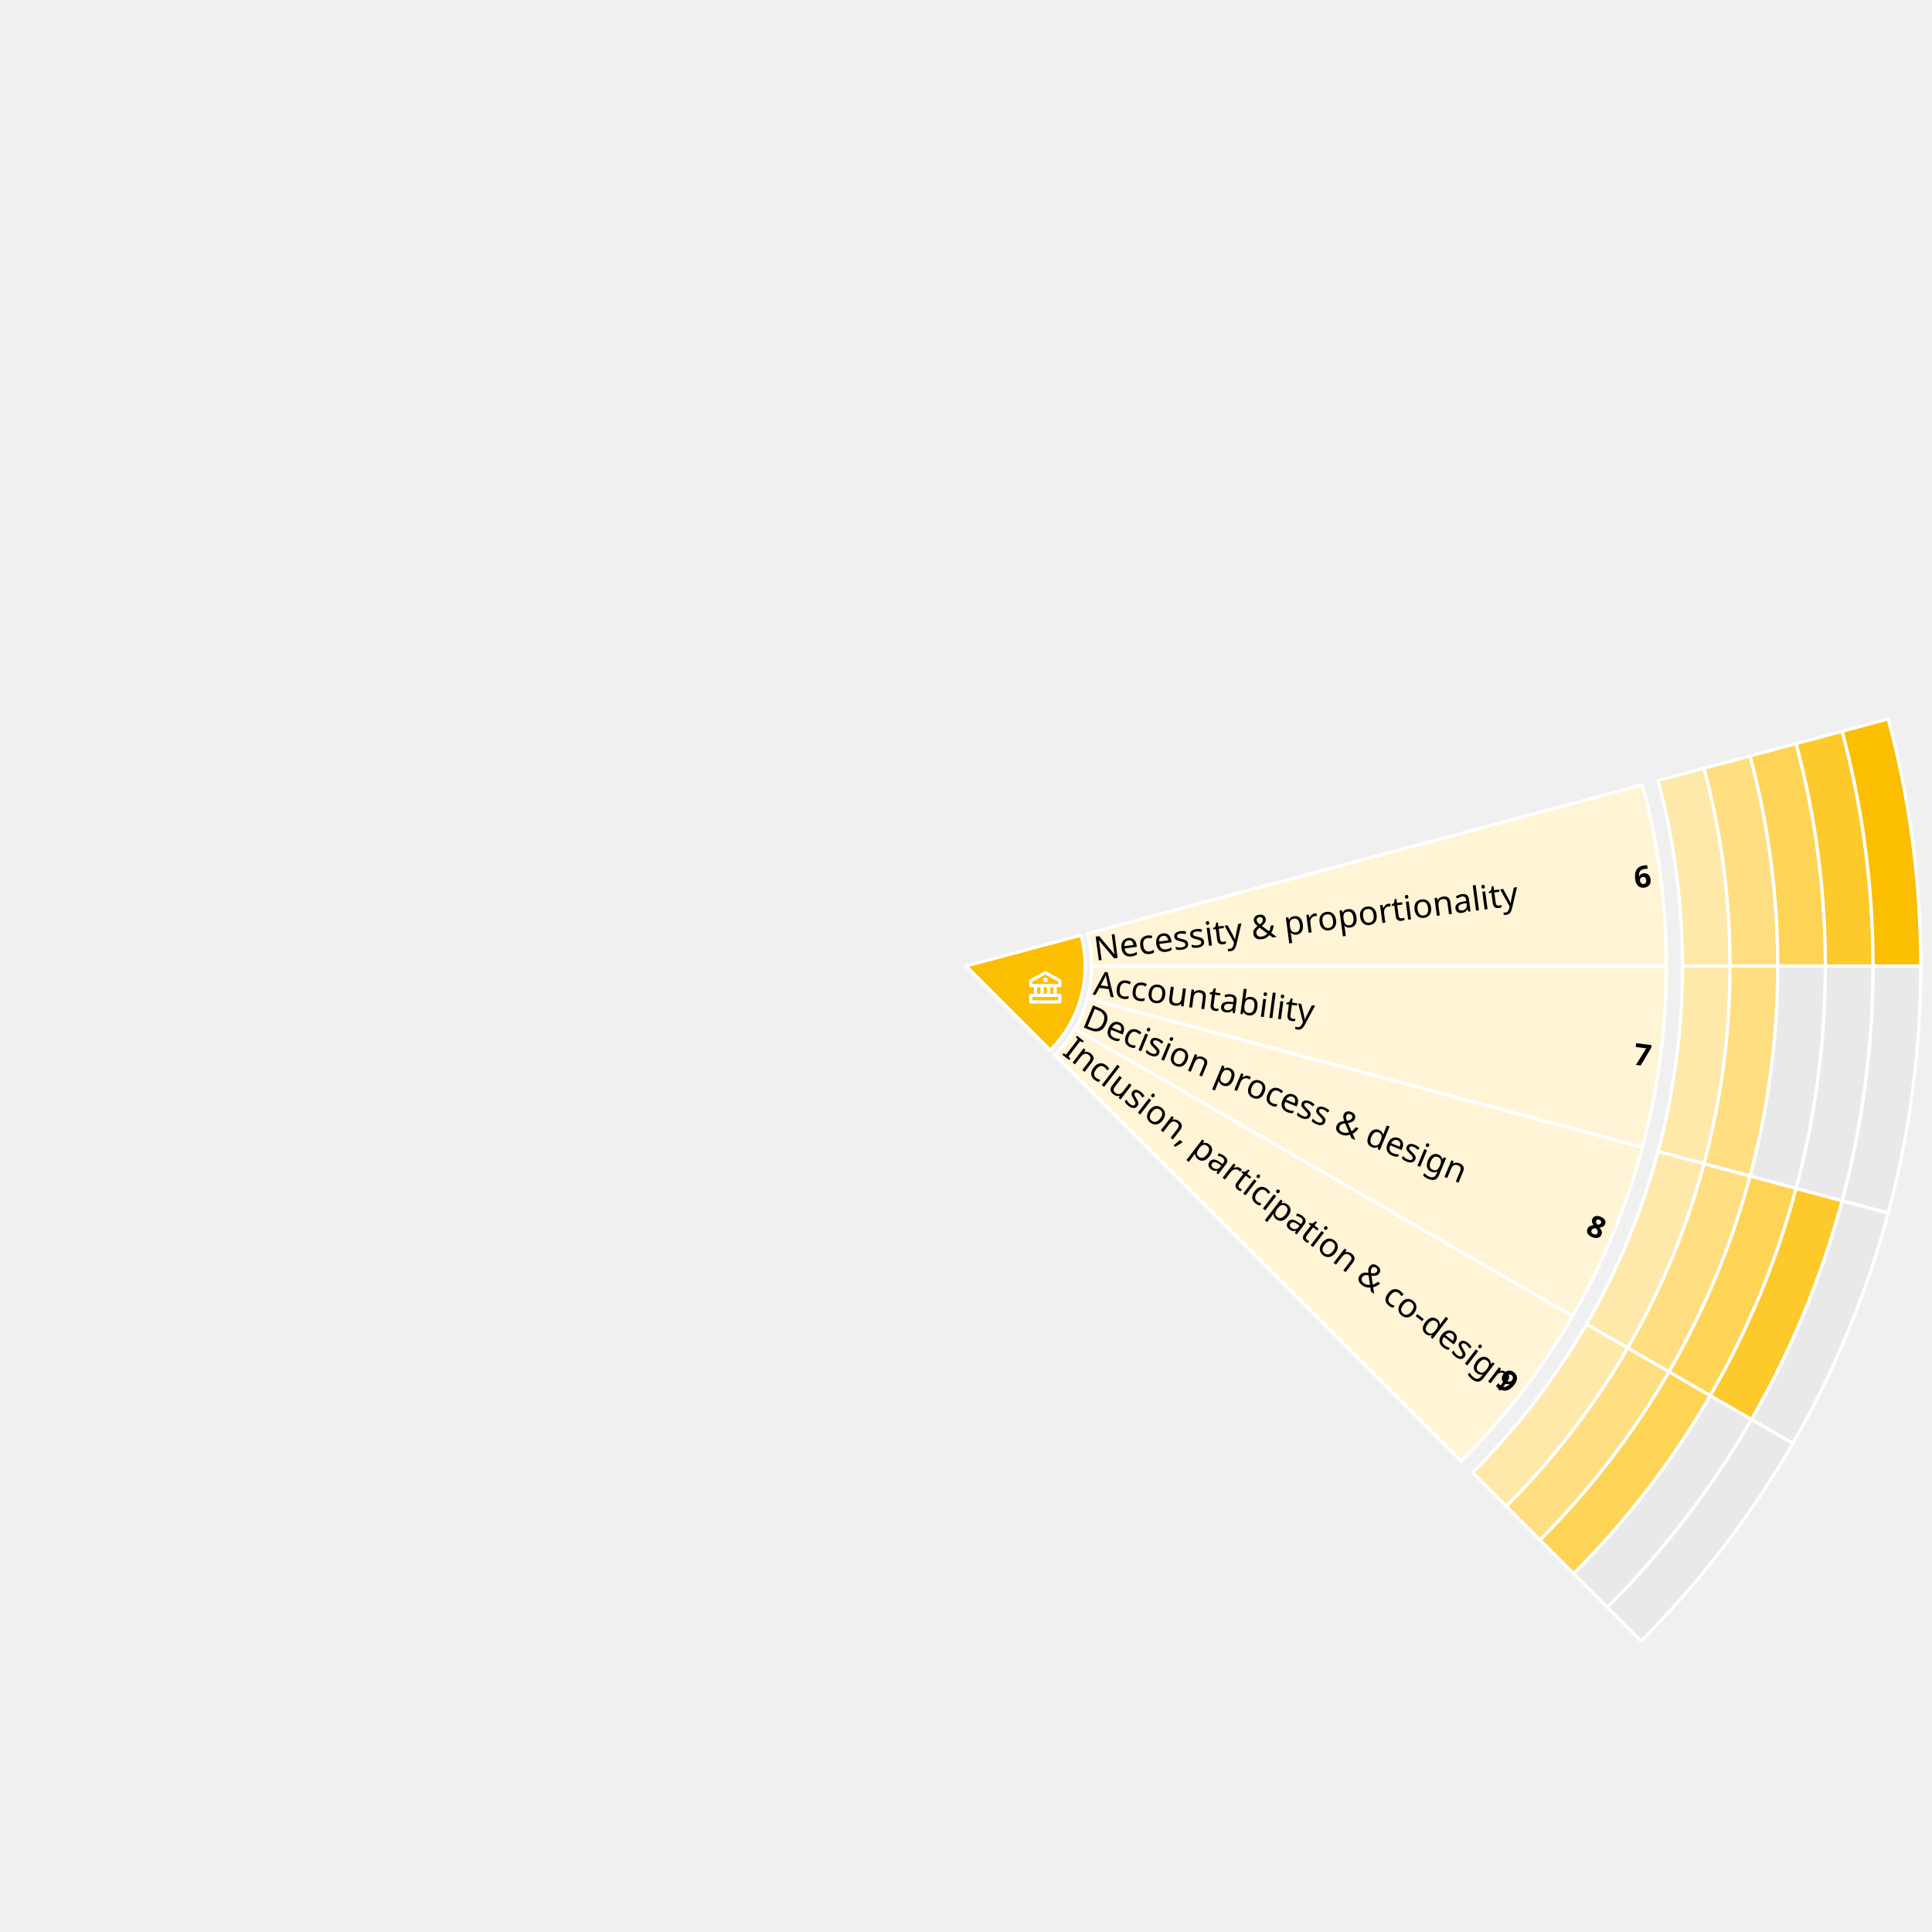
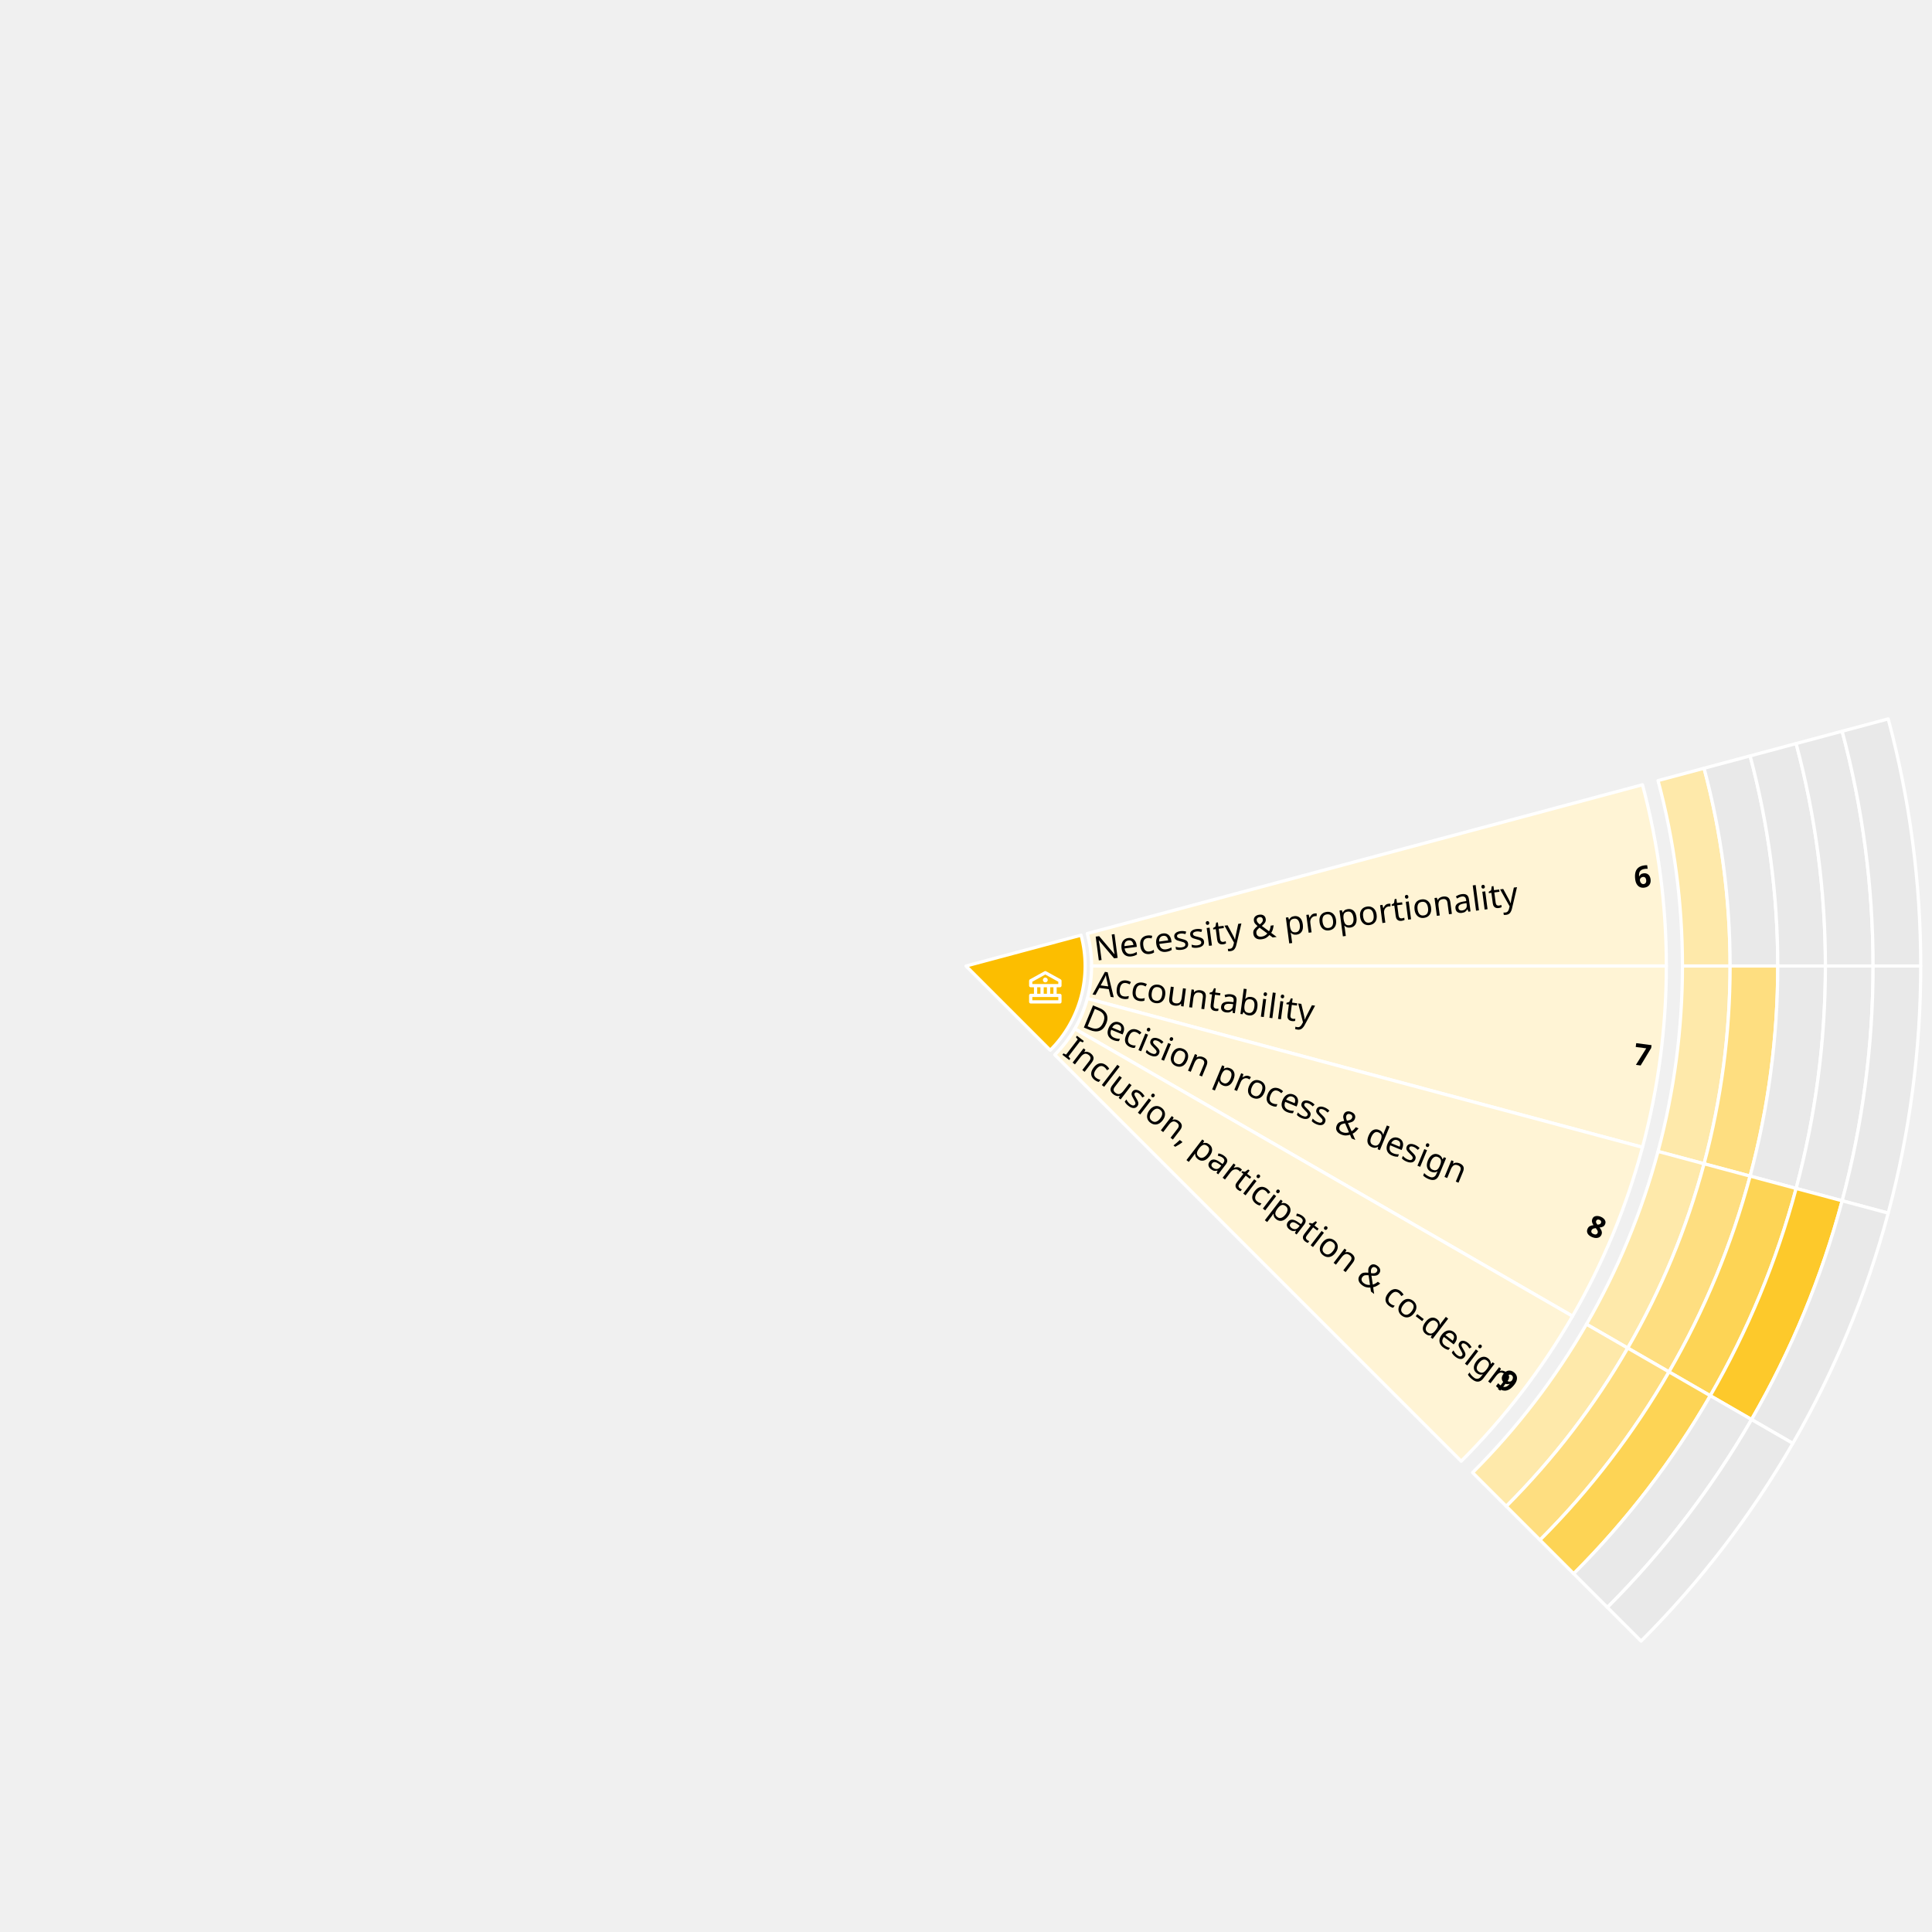
<svg xmlns="http://www.w3.org/2000/svg" xmlns:ns1="https://www.affinity.studio/" width="100%" height="100%" viewBox="40.157 272.634 2400 2400" version="1.1" xml:space="preserve" style="fill-rule:evenodd;clip-rule:evenodd;stroke-linecap:round;stroke-linejoin:round;stroke-miterlimit:1.5;">
  <g id="Diagram" ns1:id="Diagram">
    <g id="Governance" ns1:id="Governance">
      <g id="C06" ns1:id="06 Necessity &amp; proportionality">
        <path id="C06-wedge" ns1:id="Wedge" d="M2080.513,1247.461A870.000,870.000 0 0,1 2110.157,1472.634L1396.157,1472.634A156.000,156.000 0 0,0 1390.842,1432.258Z" style="fill:rgb(255,244,213);stroke:white;stroke-width:4px;" />
        <path id="C06-rating1" ns1:id="Rating 1" d="M2157.014,1226.963A949.200,949.200 0 0,1 2189.357,1472.634L2130.157,1472.634A890.000,890.000 0 0,0 2099.831,1242.285Z" style="fill:rgb(254,233,170);stroke:white;stroke-width:4px;" />
-         <path id="C06-rating2" ns1:id="Rating 2" d="M2214.197,1211.641A1008.400,1008.400 0 0,1 2248.557,1472.634L2189.357,1472.634A949.200,949.200 0 0,0 2157.014,1226.963Z" style="fill:rgb(254,222,128);stroke:white;stroke-width:4px;" />
-         <path id="C06-rating3" ns1:id="Rating 3" d="M2271.380,1196.319A1067.600,1067.600 0 0,1 2307.757,1472.634L2248.557,1472.634A1008.400,1008.400 0 0,0 2214.197,1211.641Z" style="fill:rgb(253,212,85);stroke:white;stroke-width:4px;" />
-         <path id="C06-rating4" ns1:id="Rating 4" d="M2328.563,1180.997A1126.800,1126.800 0 0,1 2366.957,1472.634L2307.757,1472.634A1067.600,1067.600 0 0,0 2271.380,1196.319Z" style="fill:rgb(253,201,43);stroke:white;stroke-width:4px;" />
-         <path id="C06-rating5" ns1:id="Rating 5" d="M2385.745,1165.675A1186.000,1186.000 0 0,1 2426.157,1472.634L2366.957,1472.634A1126.800,1126.800 0 0,0 2328.563,1180.997Z" style="fill:rgb(252,190,0);stroke:white;stroke-width:4px;" />
+         <path id="C06-rating2" ns1:id="Rating 2" d="M2214.197,1211.641A1008.400,1008.400 0 0,1 2248.557,1472.634L2189.357,1472.634A949.200,949.200 0 0,0 2157.014,1226.963Z" style="fill:rgb(233,233,233);stroke:white;stroke-width:4px;" />
+         <path id="C06-rating3" ns1:id="Rating 3" d="M2271.380,1196.319A1067.600,1067.600 0 0,1 2307.757,1472.634L2248.557,1472.634A1008.400,1008.400 0 0,0 2214.197,1211.641Z" style="fill:rgb(233,233,233);stroke:white;stroke-width:4px;" />
+         <path id="C06-rating4" ns1:id="Rating 4" d="M2328.563,1180.997A1126.800,1126.800 0 0,1 2366.957,1472.634L2307.757,1472.634A1067.600,1067.600 0 0,0 2271.380,1196.319Z" style="fill:rgb(233,233,233);stroke:white;stroke-width:4px;" />
+         <path id="C06-rating5" ns1:id="Rating 5" d="M2385.745,1165.675A1186.000,1186.000 0 0,1 2426.157,1472.634L2366.957,1472.634A1126.800,1126.800 0 0,0 2328.563,1180.997Z" style="fill:rgb(233,233,233);stroke:white;stroke-width:4px;" />
        <text id="C06-number" ns1:id="Number" transform="matrix(0.991445,-0.130526,0.130526,0.991445,29.49366,-1311.721)" x="1673.817px" y="2931.684px" style="font-family:'PTSans-Bold', 'PT Sans', sans-serif;font-weight:700;font-size:37.5px;">6</text>
        <text id="C06-label" ns1:id="Label" transform="matrix(0.991445,-0.130526,0.130526,0.991445,-625.5312,-1225.486)" x="1658.000px" y="2933.142px" style="font-family:'PTSans-Regular', 'PT Sans', sans-serif;font-size:41.667px;">Necessity &amp; proportionality</text>
      </g>
      <g id="C07" ns1:id="07 Accountability">
        <path id="C07-wedge" ns1:id="Wedge" d="M2110.157,1472.634A870.000,870.000 0 0,1 2080.513,1697.806L1390.842,1513.010A156.000,156.000 0 0,0 1396.157,1472.634Z" style="fill:rgb(255,244,213);stroke:white;stroke-width:4px;" />
        <path id="C07-rating1" ns1:id="Rating 1" d="M2189.357,1472.634A949.200,949.200 0 0,1 2157.014,1718.305L2099.831,1702.983A890.000,890.000 0 0,0 2130.157,1472.634Z" style="fill:rgb(254,233,170);stroke:white;stroke-width:4px;" />
        <path id="C07-rating2" ns1:id="Rating 2" d="M2248.557,1472.634A1008.400,1008.400 0 0,1 2214.197,1733.627L2157.014,1718.305A949.200,949.200 0 0,0 2189.357,1472.634Z" style="fill:rgb(254,222,128);stroke:white;stroke-width:4px;" />
        <path id="C07-rating3" ns1:id="Rating 3" d="M2307.757,1472.634A1067.600,1067.600 0 0,1 2271.380,1748.949L2214.197,1733.627A1008.400,1008.400 0 0,0 2248.557,1472.634Z" style="fill:rgb(233,233,233);stroke:white;stroke-width:4px;" />
        <path id="C07-rating4" ns1:id="Rating 4" d="M2366.957,1472.634A1126.800,1126.800 0 0,1 2328.563,1764.271L2271.380,1748.949A1067.600,1067.600 0 0,0 2307.757,1472.634Z" style="fill:rgb(233,233,233);stroke:white;stroke-width:4px;" />
        <path id="C07-rating5" ns1:id="Rating 5" d="M2426.157,1472.634A1186.000,1186.000 0 0,1 2385.745,1779.593L2328.563,1764.271A1126.800,1126.800 0 0,0 2366.957,1472.634Z" style="fill:rgb(233,233,233);stroke:white;stroke-width:4px;" />
        <text id="C07-number" ns1:id="Number" transform="matrix(0.991445,0.130526,-0.130526,0.991445,791.3902,-1530.189)" x="1673.817px" y="2931.684px" style="font-family:'PTSans-Bold', 'PT Sans', sans-serif;font-weight:700;font-size:37.5px;">7</text>
        <text id="C07-label" ns1:id="Label" transform="matrix(0.991445,0.130526,-0.130526,0.991445,136.3653,-1616.425)" x="1658.000px" y="2933.142px" style="font-family:'PTSans-Regular', 'PT Sans', sans-serif;font-size:41.667px;">Accountability</text>
      </g>
      <g id="C08" ns1:id="08 Decision process &amp; design">
        <path id="C08-wedge" ns1:id="Wedge" d="M2080.513,1697.806A870.000,870.000 0 0,1 1993.599,1907.634L1375.257,1550.634A156.000,156.000 0 0,0 1390.842,1513.010Z" style="fill:rgb(255,244,213);stroke:white;stroke-width:4px;" />
        <path id="C08-rating1" ns1:id="Rating 1" d="M2157.014,1718.305A949.200,949.200 0 0,1 2062.189,1947.234L2010.920,1917.634A890.000,890.000 0 0,0 2099.831,1702.983Z" style="fill:rgb(254,233,170);stroke:white;stroke-width:4px;" />
        <path id="C08-rating2" ns1:id="Rating 2" d="M2214.197,1733.627A1008.400,1008.400 0 0,1 2113.457,1976.834L2062.189,1947.234A949.200,949.200 0 0,0 2157.014,1718.305Z" style="fill:rgb(254,222,128);stroke:white;stroke-width:4px;" />
        <path id="C08-rating3" ns1:id="Rating 3" d="M2271.380,1748.949A1067.600,1067.600 0 0,1 2164.726,2006.434L2113.457,1976.834A1008.400,1008.400 0 0,0 2214.197,1733.627Z" style="fill:rgb(253,212,85);stroke:white;stroke-width:4px;" />
        <path id="C08-rating4" ns1:id="Rating 4" d="M2328.563,1764.271A1126.800,1126.800 0 0,1 2215.995,2036.034L2164.726,2006.434A1067.600,1067.600 0 0,0 2271.380,1748.949Z" style="fill:rgb(253,201,43);stroke:white;stroke-width:4px;" />
        <path id="C08-rating5" ns1:id="Rating 5" d="M2385.745,1779.593A1186.000,1186.000 0 0,1 2267.264,2065.634L2215.995,2036.034A1126.800,1126.800 0 0,0 2328.563,1764.271Z" style="fill:rgb(233,233,233);stroke:white;stroke-width:4px;" />
        <text id="C08-number" ns1:id="Number" transform="matrix(0.92388,0.382683,-0.382683,0.92388,1583.869,-1544.02)" x="1673.817px" y="2931.684px" style="font-family:'PTSans-Bold', 'PT Sans', sans-serif;font-weight:700;font-size:37.5px;">8</text>
        <text id="C08-label" ns1:id="Label" transform="matrix(0.92388,0.382683,-0.382683,0.92388,973.4834,-1796.85)" x="1658.000px" y="2933.142px" style="font-family:'PTSans-Regular', 'PT Sans', sans-serif;font-size:41.667px;">Decision process &amp; design</text>
      </g>
      <g id="C09" ns1:id="09 Inclusion, participation &amp; co-design">
        <path id="C09-wedge" ns1:id="Wedge" d="M1993.599,1907.634A870.000,870.000 0 0,1 1855.340,2087.817L1350.466,1582.943A156.000,156.000 0 0,0 1375.257,1550.634Z" style="fill:rgb(255,244,213);stroke:white;stroke-width:4px;" />
        <path id="C09-rating1" ns1:id="Rating 1" d="M2062.189,1947.234A949.200,949.200 0 0,1 1911.343,2143.820L1869.482,2101.959A890.000,890.000 0 0,0 2010.920,1917.634Z" style="fill:rgb(254,233,170);stroke:white;stroke-width:4px;" />
        <path id="C09-rating2" ns1:id="Rating 2" d="M2113.457,1976.834A1008.400,1008.400 0 0,1 1953.204,2185.680L1911.343,2143.820A949.200,949.200 0 0,0 2062.189,1947.234Z" style="fill:rgb(254,222,128);stroke:white;stroke-width:4px;" />
        <path id="C09-rating3" ns1:id="Rating 3" d="M2164.726,2006.434A1067.600,1067.600 0 0,1 1995.065,2227.541L1953.204,2185.680A1008.400,1008.400 0 0,0 2113.457,1976.834Z" style="fill:rgb(253,212,85);stroke:white;stroke-width:4px;" />
        <path id="C09-rating4" ns1:id="Rating 4" d="M2215.995,2036.034A1126.800,1126.800 0 0,1 2036.925,2269.402L1995.065,2227.541A1067.600,1067.600 0 0,0 2164.726,2006.434Z" style="fill:rgb(233,233,233);stroke:white;stroke-width:4px;" />
        <path id="C09-rating5" ns1:id="Rating 5" d="M2267.264,2065.634A1186.000,1186.000 0 0,1 2078.786,2311.263L2036.925,2269.402A1126.800,1126.800 0 0,0 2215.995,2036.034Z" style="fill:rgb(233,233,233);stroke:white;stroke-width:4px;" />
        <text id="C09-number" ns1:id="Number" transform="matrix(0.793354,0.608761,-0.608761,0.793354,2352.925,-1352.271)" x="1673.817px" y="2931.684px" style="font-family:'PTSans-Bold', 'PT Sans', sans-serif;font-weight:700;font-size:37.5px;">9</text>
        <text id="C09-label" ns1:id="Label" transform="matrix(0.793354,0.608761,-0.608761,0.793354,1828.775,-1754.465)" x="1658.000px" y="2933.142px" style="font-family:'PTSans-Regular', 'PT Sans', sans-serif;font-size:41.667px;">Inclusion, participation &amp; co-design</text>
      </g>
    </g>
  </g>
  <g id="Centre" ns1:id="Centre">
    <g id="Centre-Governance" ns1:id="Governance">
      <path ns1:id="Sector" d="M1240.157,1472.634L1383.114,1434.329A148.0,148.0 0 0,1 1344.809,1577.286Z" style="fill:rgb(252,190,0);stroke:white;stroke-width:4px;" />
      <g ns1:id="Icon" transform="translate(2.142,0.199)">
        <path d="M21.49,7.13L12.49,2.13C12.189,1.961 11.821,1.961 11.52,2.13L2.51,7.13C2.19,7.31 2,7.64 2,8L2,11C2,11.55 2.45,12 3,12L5,12L5,16L3,16C2.45,16 2,16.45 2,17L2,21C2,21.55 2.45,22 3,22L21,22C21.55,22 22,21.55 22,21L22,17C22,16.45 21.55,16 21,16L19,16L19,12L21,12C21.55,12 22,11.55 22,11L22,8C21.999,7.64 21.804,7.307 21.49,7.13M7,12L9,12L9,16L7,16L7,12ZM13,12L13,16L11,16L11,12L13,12ZM20,18L20,20L4,20L4,18L20,18ZM17,16L15,16L15,12L17,12L17,16ZM20,10L4,10L4,8.59L12,4.15L20,8.59L20,10Z" transform="matrix(2.016665,0.000001,-0.000001,2.016665,1312.34,1474.673)" style="fill:white;fill-rule:nonzero;" />
        <path d="M12,6C11.177,6 10.5,6.677 10.5,7.5C10.5,8.323 11.177,9 12,9C12.823,9 13.5,8.323 13.5,7.5C13.5,6.677 12.823,6 12,6" transform="matrix(2.016665,0.000001,-0.000001,2.016665,1312.34,1474.673)" style="fill:white;fill-rule:nonzero;" />
      </g>
    </g>
  </g>
</svg>
